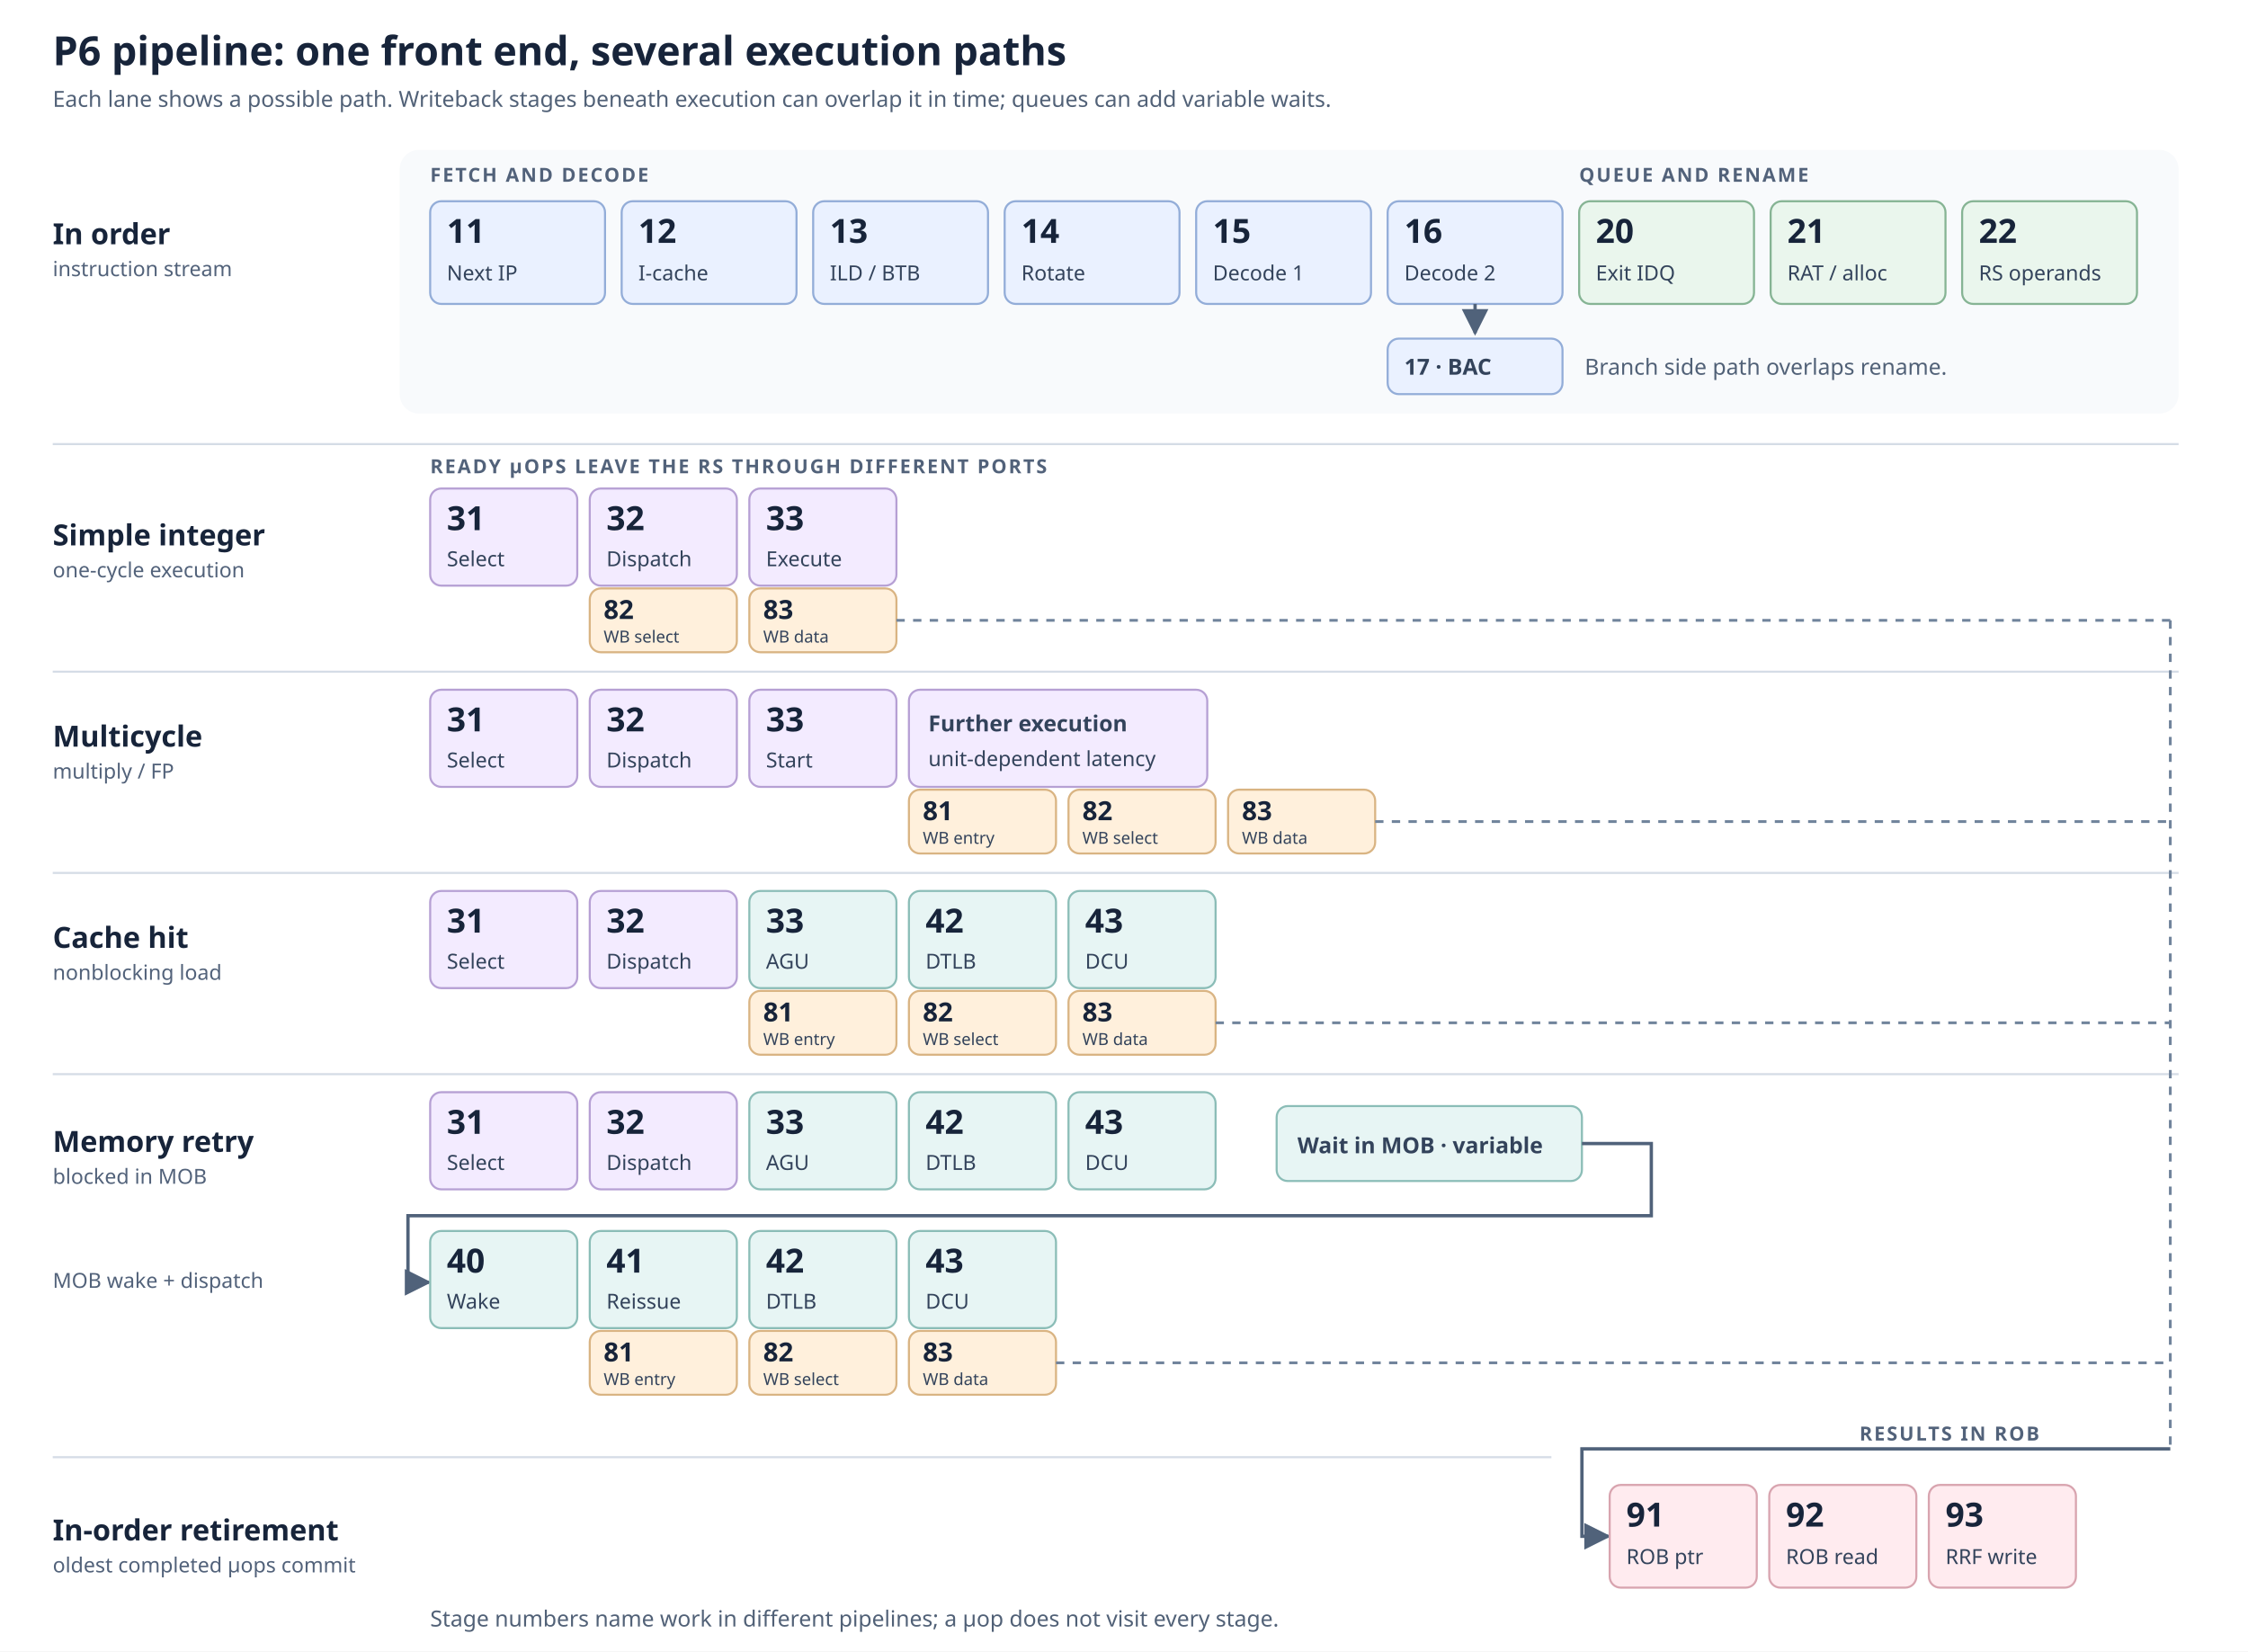
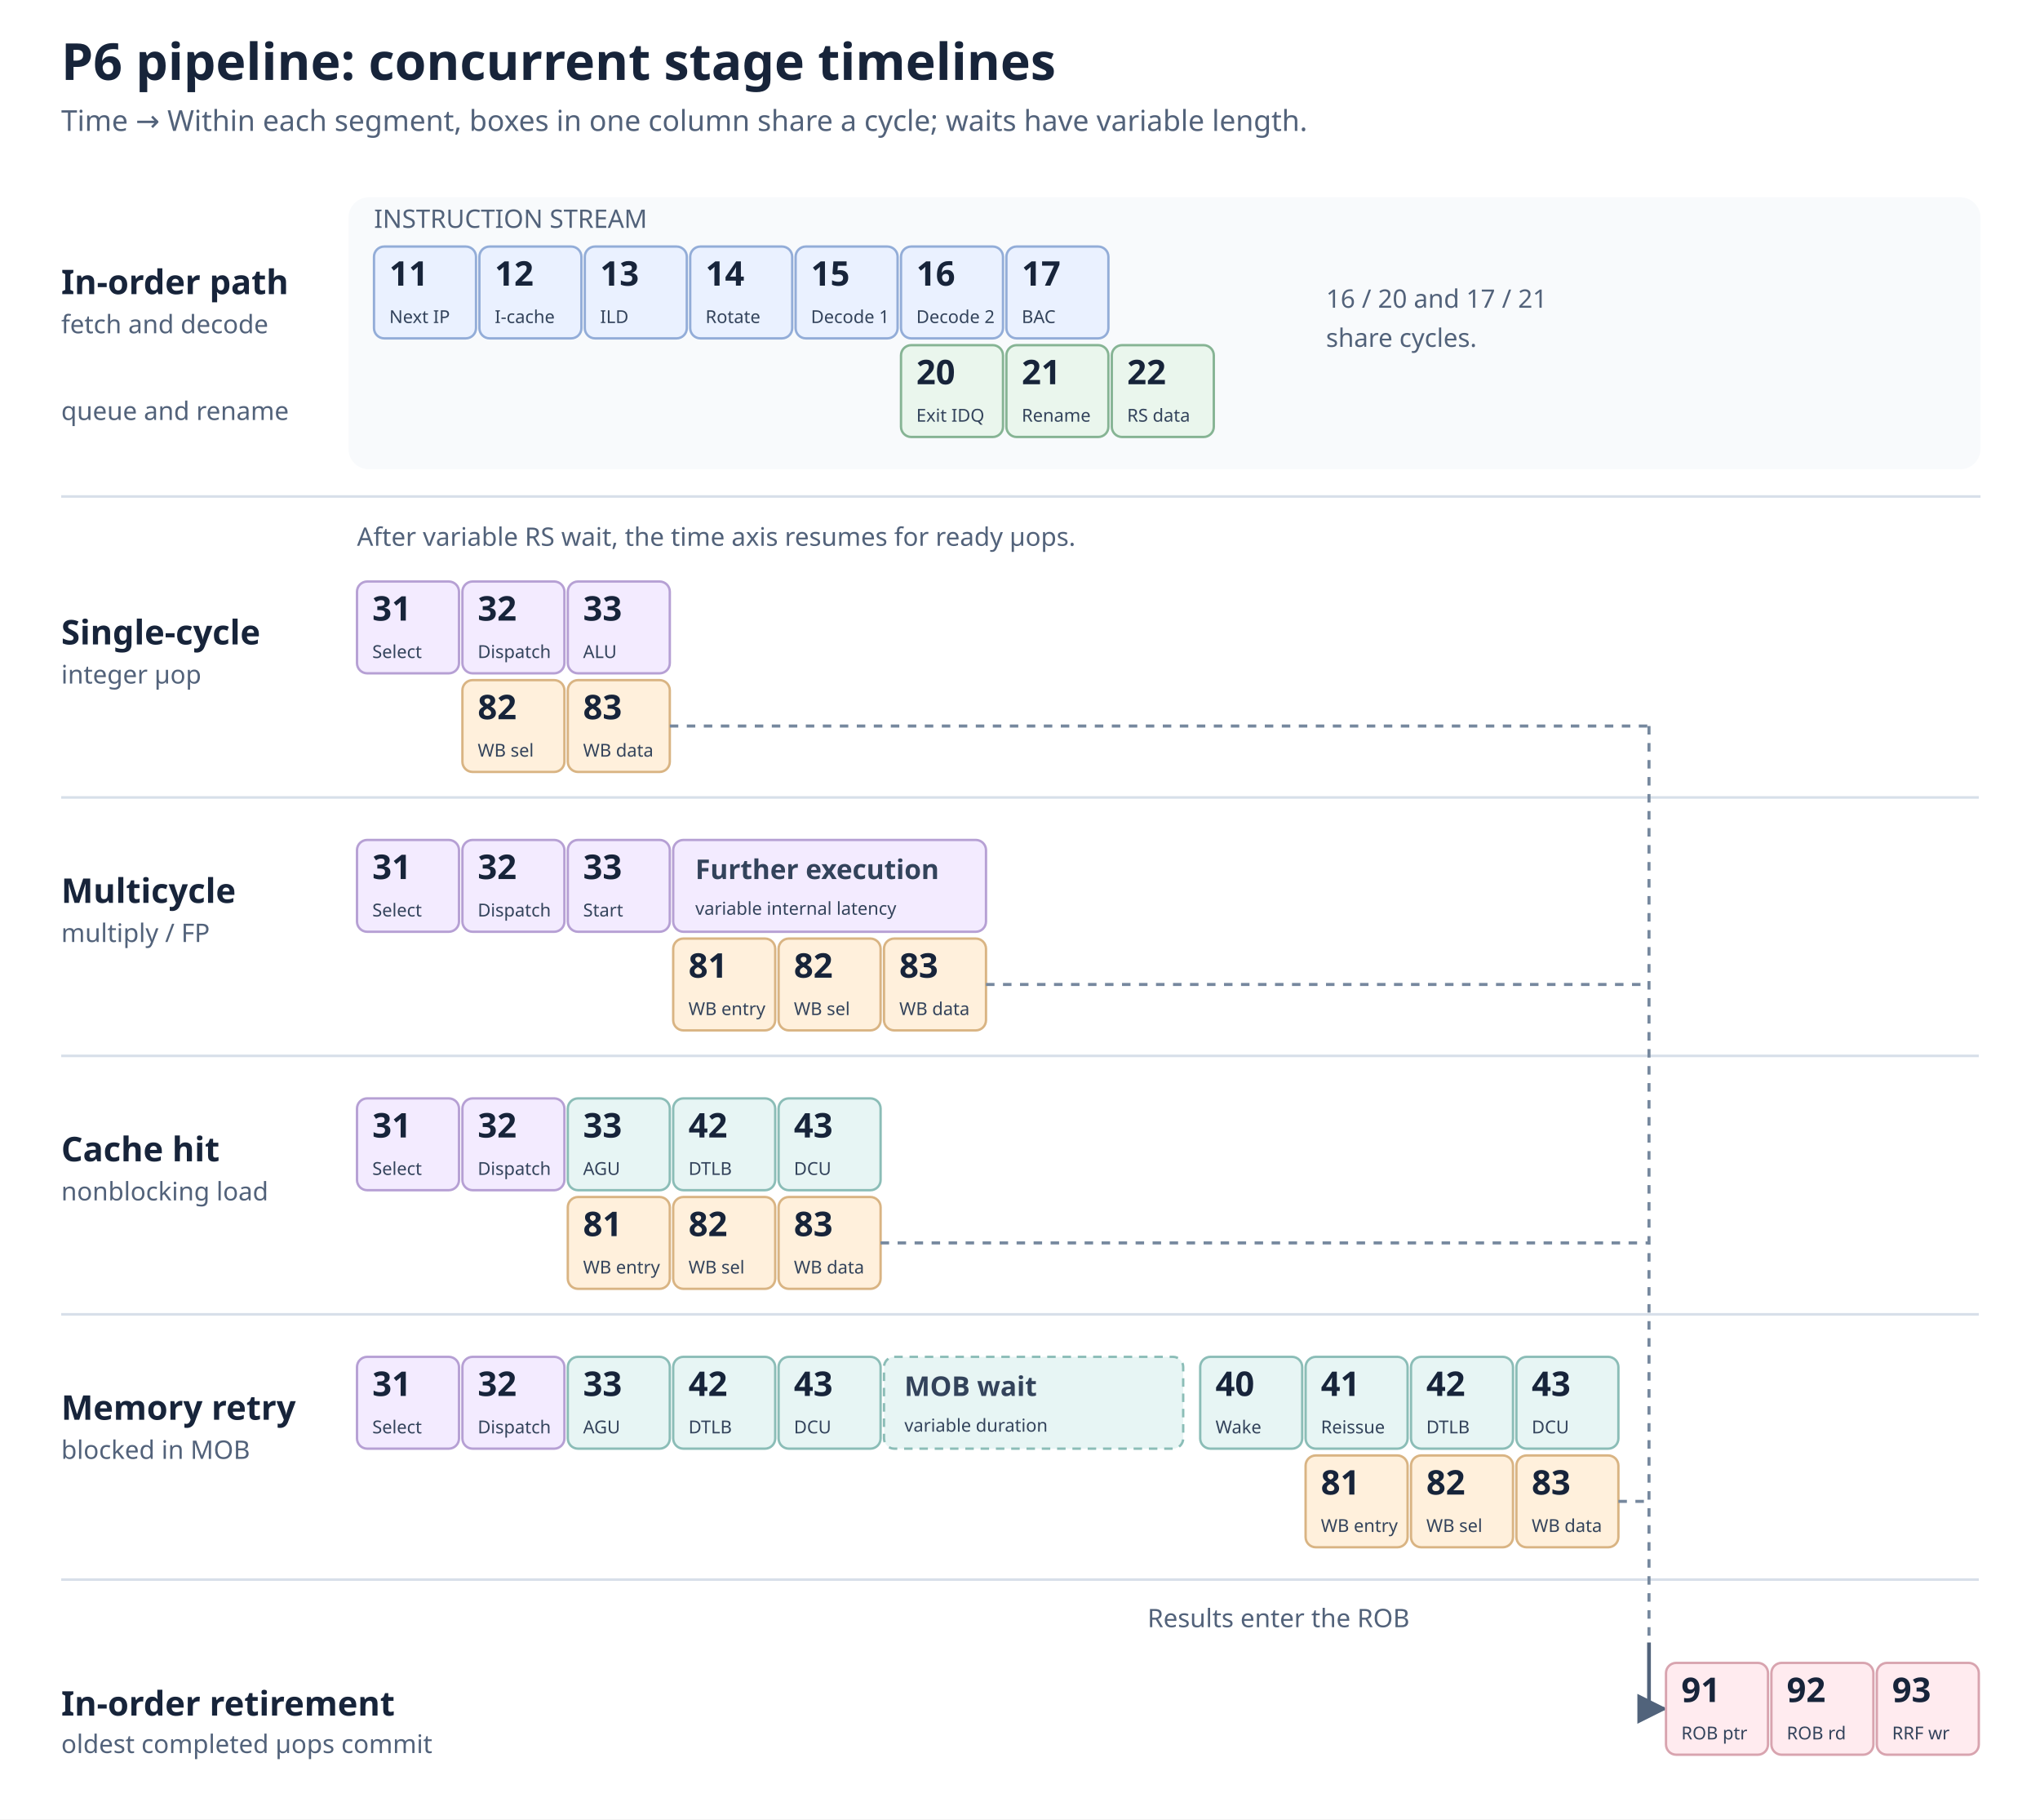
- <svg xmlns="http://www.w3.org/2000/svg" viewBox="0 0 1620 1190" role="img" aria-labelledby="title desc">
+ <svg xmlns="http://www.w3.org/2000/svg" viewBox="0 0 1200 1070" role="img" aria-labelledby="title desc">
  <defs>
    <marker id="arrow" viewBox="0 0 10 10" refX="9" refY="5" markerWidth="8" markerHeight="8" orient="auto">
-       <path d="M0 0 10 5 0 10Z" fill="#50627a" />
+       <path d="M0 0 10 5 0 10Z" fill="#51637b" />
    </marker>
  </defs>
  <style>
-     .title { font: 700 29px system-ui, sans-serif; fill: #17243a; }
-     .subtitle { font: 16px system-ui, sans-serif; fill: #516177; }
-     .group { font: 700 14px system-ui, sans-serif; letter-spacing: 1.3px; fill: #52627a; }
-     .lane-name { font: 700 21px system-ui, sans-serif; fill: #17243a; }
-     .lane-detail { font: 15px system-ui, sans-serif; fill: #52627a; }
-     .number { font: 700 24px system-ui, sans-serif; fill: #17243a; }
-     .function { font: 15px system-ui, sans-serif; fill: #33435b; }
-     .small { font: 700 16px system-ui, sans-serif; fill: #33435b; }
-     .mini-number { font: 700 19px system-ui, sans-serif; fill: #17243a; }
-     .mini-label { font: 12px system-ui, sans-serif; fill: #33435b; }
-     .card rect { stroke-width: 1.5; rx: 8; }
+     .title { font: 700 30px system-ui, sans-serif; fill: #17243a; }
+     .subtitle { font: 17px system-ui, sans-serif; fill: #52627a; }
+     .lane { font: 700 20px system-ui, sans-serif; fill: #17243a; }
+     .hint { font: 15px system-ui, sans-serif; fill: #52627a; }
+     .number { font: 700 20px system-ui, sans-serif; fill: #17243a; }
+     .label { font: 10.5px system-ui, sans-serif; fill: #33435b; }
+     .long-label { font: 700 16px system-ui, sans-serif; fill: #33435b; }
+     .cell rect, .long-cell rect { stroke-width: 1.4; rx: 6; }
    .front rect { fill: #eaf1ff; stroke: #93add8; }
    .rename rect { fill: #eaf6ed; stroke: #86b494; }
    .execute rect { fill: #f3ebff; stroke: #b6a0d4; }
    .memory rect { fill: #e7f5f4; stroke: #8bbdb7; }
    .writeback rect { fill: #fff0dc; stroke: #d9b483; }
    .retire rect { fill: #ffebef; stroke: #d8a4af; }
-     .flow { fill: none; stroke: #50627a; stroke-width: 2.4; marker-end: url(#arrow); }
-     .result { fill: none; stroke: #71849c; stroke-width: 2; stroke-dasharray: 6 6; }
-     .rule { stroke: #d5dce6; stroke-width: 1.5; }
+     .rule { stroke: #d7dfe9; stroke-width: 1.5; }
+     .guide { stroke: #e9eef5; stroke-width: 1.3; }
+     .result { fill: none; stroke: #76889e; stroke-width: 1.8; stroke-dasharray: 5 5; }
+     .flow { fill: none; stroke: #51637b; stroke-width: 2.2; marker-end: url(#arrow); }
  </style>
-   <rect width="1620" height="1190" fill="#fff" />
-   <text class="title" x="38" y="47">P6 pipeline: one front end, several execution paths</text>
-   <text class="subtitle" x="38" y="77">Each lane shows a possible path. Writeback stages beneath execution can overlap it in time; queues can add variable waits.</text>
-   <rect x="288" y="108" width="1282" height="190" rx="14" fill="#f8fafc" />
-   <text class="group" x="310" y="131">FETCH AND DECODE</text>
-   <text class="group" x="1138" y="131">QUEUE AND RENAME</text>
-   <text class="lane-name" x="38" y="176">In order</text>
-   <text class="lane-detail" x="38" y="199">instruction stream</text>
-   <g class="card front" transform="translate(310 145)">
-     <rect width="126" height="74" />
-     <text class="number" x="12" y="30">11</text>
-     <text class="function" x="12" y="57">Next IP</text>
-   </g>
-   <g class="card front" transform="translate(448 145)">
-     <rect width="126" height="74" />
-     <text class="number" x="12" y="30">12</text>
-     <text class="function" x="12" y="57">I-cache</text>
-   </g>
-   <g class="card front" transform="translate(586 145)">
-     <rect width="126" height="74" />
-     <text class="number" x="12" y="30">13</text>
-     <text class="function" x="12" y="57">ILD / BTB</text>
-   </g>
-   <g class="card front" transform="translate(724 145)">
-     <rect width="126" height="74" />
-     <text class="number" x="12" y="30">14</text>
-     <text class="function" x="12" y="57">Rotate</text>
-   </g>
-   <g class="card front" transform="translate(862 145)">
-     <rect width="126" height="74" />
-     <text class="number" x="12" y="30">15</text>
-     <text class="function" x="12" y="57">Decode 1</text>
-   </g>
-   <g class="card front" transform="translate(1000 145)">
-     <rect width="126" height="74" />
-     <text class="number" x="12" y="30">16</text>
-     <text class="function" x="12" y="57">Decode 2</text>
-   </g>
-   <g class="card rename" transform="translate(1138 145)">
-     <rect width="126" height="74" />
-     <text class="number" x="12" y="30">20</text>
-     <text class="function" x="12" y="57">Exit IDQ</text>
-   </g>
-   <g class="card rename" transform="translate(1276 145)">
-     <rect width="126" height="74" />
-     <text class="number" x="12" y="30">21</text>
-     <text class="function" x="12" y="57">RAT / alloc</text>
-   </g>
-   <g class="card rename" transform="translate(1414 145)">
-     <rect width="126" height="74" />
-     <text class="number" x="12" y="30">22</text>
-     <text class="function" x="12" y="57">RS operands</text>
-   </g>
-   <path class="flow" d="M1063 219V240" />
-   <g class="card front" transform="translate(1000 244)">
-     <rect width="126" height="40" />
-     <text class="small" x="12" y="26">17 · BAC</text>
-   </g>
-   <text class="subtitle" x="1142" y="270">Branch side path overlaps rename.</text>
-   <line class="rule" x1="38" y1="320" x2="1570" y2="320" />
-   <text class="group" x="310" y="341">READY µOPS LEAVE THE RS THROUGH DIFFERENT PORTS</text>
-   <text class="lane-name" x="38" y="393">Simple integer</text>
-   <text class="lane-detail" x="38" y="416">one-cycle execution</text>
-   <g class="card execute" transform="translate(310 352)">
-     <rect width="106" height="70" />
-     <text class="number" x="12" y="30">31</text>
-     <text class="function" x="12" y="56">Select</text>
-   </g>
-   <g class="card execute" transform="translate(425 352)">
-     <rect width="106" height="70" />
-     <text class="number" x="12" y="30">32</text>
-     <text class="function" x="12" y="56">Dispatch</text>
-   </g>
-   <g class="card execute" transform="translate(540 352)">
-     <rect width="106" height="70" />
-     <text class="number" x="12" y="30">33</text>
-     <text class="function" x="12" y="56">Execute</text>
-   </g>
-   <g class="card writeback" transform="translate(425 424)">
-     <rect width="106" height="46" />
-     <text class="mini-number" x="10" y="22">82</text>
-     <text class="mini-label" x="10" y="39">WB select</text>
-   </g>
-   <g class="card writeback" transform="translate(540 424)">
-     <rect width="106" height="46" />
-     <text class="mini-number" x="10" y="22">83</text>
-     <text class="mini-label" x="10" y="39">WB data</text>
-   </g>
-   <path class="result" d="M646 447H1564" />
-   <line class="rule" x1="38" y1="484" x2="1570" y2="484" />
-   <text class="lane-name" x="38" y="538">Multicycle</text>
-   <text class="lane-detail" x="38" y="561">multiply / FP</text>
-   <g class="card execute" transform="translate(310 497)">
-     <rect width="106" height="70" />
-     <text class="number" x="12" y="30">31</text>
-     <text class="function" x="12" y="56">Select</text>
-   </g>
-   <g class="card execute" transform="translate(425 497)">
-     <rect width="106" height="70" />
-     <text class="number" x="12" y="30">32</text>
-     <text class="function" x="12" y="56">Dispatch</text>
-   </g>
-   <g class="card execute" transform="translate(540 497)">
-     <rect width="106" height="70" />
-     <text class="number" x="12" y="30">33</text>
-     <text class="function" x="12" y="56">Start</text>
-   </g>
-   <g class="card execute" transform="translate(655 497)">
-     <rect width="215" height="70" />
-     <text class="small" x="14" y="30">Further execution</text>
-     <text class="function" x="14" y="55">unit-dependent latency</text>
-   </g>
-   <g class="card writeback" transform="translate(655 569)">
-     <rect width="106" height="46" />
-     <text class="mini-number" x="10" y="22">81</text>
-     <text class="mini-label" x="10" y="39">WB entry</text>
-   </g>
-   <g class="card writeback" transform="translate(770 569)">
-     <rect width="106" height="46" />
-     <text class="mini-number" x="10" y="22">82</text>
-     <text class="mini-label" x="10" y="39">WB select</text>
-   </g>
-   <g class="card writeback" transform="translate(885 569)">
-     <rect width="106" height="46" />
-     <text class="mini-number" x="10" y="22">83</text>
-     <text class="mini-label" x="10" y="39">WB data</text>
-   </g>
-   <path class="result" d="M991 592H1564" />
-   <line class="rule" x1="38" y1="629" x2="1570" y2="629" />
-   <text class="lane-name" x="38" y="683">Cache hit</text>
-   <text class="lane-detail" x="38" y="706">nonblocking load</text>
-   <g class="card execute" transform="translate(310 642)">
-     <rect width="106" height="70" />
-     <text class="number" x="12" y="30">31</text>
-     <text class="function" x="12" y="56">Select</text>
-   </g>
-   <g class="card execute" transform="translate(425 642)">
-     <rect width="106" height="70" />
-     <text class="number" x="12" y="30">32</text>
-     <text class="function" x="12" y="56">Dispatch</text>
-   </g>
-   <g class="card memory" transform="translate(540 642)">
-     <rect width="106" height="70" />
-     <text class="number" x="12" y="30">33</text>
-     <text class="function" x="12" y="56">AGU</text>
-   </g>
-   <g class="card memory" transform="translate(655 642)">
-     <rect width="106" height="70" />
-     <text class="number" x="12" y="30">42</text>
-     <text class="function" x="12" y="56">DTLB</text>
-   </g>
-   <g class="card memory" transform="translate(770 642)">
-     <rect width="106" height="70" />
-     <text class="number" x="12" y="30">43</text>
-     <text class="function" x="12" y="56">DCU</text>
-   </g>
-   <g class="card writeback" transform="translate(540 714)">
-     <rect width="106" height="46" />
-     <text class="mini-number" x="10" y="22">81</text>
-     <text class="mini-label" x="10" y="39">WB entry</text>
-   </g>
-   <g class="card writeback" transform="translate(655 714)">
-     <rect width="106" height="46" />
-     <text class="mini-number" x="10" y="22">82</text>
-     <text class="mini-label" x="10" y="39">WB select</text>
-   </g>
-   <g class="card writeback" transform="translate(770 714)">
-     <rect width="106" height="46" />
-     <text class="mini-number" x="10" y="22">83</text>
-     <text class="mini-label" x="10" y="39">WB data</text>
-   </g>
-   <path class="result" d="M876 737H1564" />
-   <line class="rule" x1="38" y1="774" x2="1570" y2="774" />
-   <text class="lane-name" x="38" y="830">Memory retry</text>
-   <text class="lane-detail" x="38" y="853">blocked in MOB</text>
-   <g class="card execute" transform="translate(310 787)">
-     <rect width="106" height="70" />
-     <text class="number" x="12" y="30">31</text>
-     <text class="function" x="12" y="56">Select</text>
-   </g>
-   <g class="card execute" transform="translate(425 787)">
-     <rect width="106" height="70" />
-     <text class="number" x="12" y="30">32</text>
-     <text class="function" x="12" y="56">Dispatch</text>
-   </g>
-   <g class="card memory" transform="translate(540 787)">
-     <rect width="106" height="70" />
-     <text class="number" x="12" y="30">33</text>
-     <text class="function" x="12" y="56">AGU</text>
-   </g>
-   <g class="card memory" transform="translate(655 787)">
-     <rect width="106" height="70" />
-     <text class="number" x="12" y="30">42</text>
-     <text class="function" x="12" y="56">DTLB</text>
-   </g>
-   <g class="card memory" transform="translate(770 787)">
-     <rect width="106" height="70" />
-     <text class="number" x="12" y="30">43</text>
-     <text class="function" x="12" y="56">DCU</text>
-   </g>
-   <g class="card memory" transform="translate(920 797)">
-     <rect width="220" height="54" />
-     <text class="small" x="15" y="34">Wait in MOB · variable</text>
-   </g>
-   <path class="flow" d="M1140 824H1190V876H294V924H309" />
-   <text class="lane-detail" x="38" y="928">MOB wake + dispatch</text>
-   <g class="card memory" transform="translate(310 887)">
-     <rect width="106" height="70" />
-     <text class="number" x="12" y="30">40</text>
-     <text class="function" x="12" y="56">Wake</text>
-   </g>
-   <g class="card memory" transform="translate(425 887)">
-     <rect width="106" height="70" />
-     <text class="number" x="12" y="30">41</text>
-     <text class="function" x="12" y="56">Reissue</text>
-   </g>
-   <g class="card memory" transform="translate(540 887)">
-     <rect width="106" height="70" />
-     <text class="number" x="12" y="30">42</text>
-     <text class="function" x="12" y="56">DTLB</text>
-   </g>
-   <g class="card memory" transform="translate(655 887)">
-     <rect width="106" height="70" />
-     <text class="number" x="12" y="30">43</text>
-     <text class="function" x="12" y="56">DCU</text>
-   </g>
-   <g class="card writeback" transform="translate(425 959)">
-     <rect width="106" height="46" />
-     <text class="mini-number" x="10" y="22">81</text>
-     <text class="mini-label" x="10" y="39">WB entry</text>
-   </g>
-   <g class="card writeback" transform="translate(540 959)">
-     <rect width="106" height="46" />
-     <text class="mini-number" x="10" y="22">82</text>
-     <text class="mini-label" x="10" y="39">WB select</text>
-   </g>
-   <g class="card writeback" transform="translate(655 959)">
-     <rect width="106" height="46" />
-     <text class="mini-number" x="10" y="22">83</text>
-     <text class="mini-label" x="10" y="39">WB data</text>
-   </g>
-   <path class="result" d="M761 982H1564" />
-   <path class="result" d="M1564 447V1044" />
-   <text class="group" x="1340" y="1038">RESULTS IN ROB</text>
-   <path class="flow" d="M1564 1044H1140V1107H1159" />
-   <line class="rule" x1="38" y1="1050" x2="1118" y2="1050" />
-   <text class="lane-name" x="38" y="1110">In-order retirement</text>
-   <text class="lane-detail" x="38" y="1133">oldest completed µops commit</text>
-   <g class="card retire" transform="translate(1160 1070)">
-     <rect width="106" height="74" />
-     <text class="number" x="12" y="30">91</text>
-     <text class="function" x="12" y="57">ROB ptr</text>
-   </g>
-   <g class="card retire" transform="translate(1275 1070)">
-     <rect width="106" height="74" />
-     <text class="number" x="12" y="30">92</text>
-     <text class="function" x="12" y="57">ROB read</text>
-   </g>
-   <g class="card retire" transform="translate(1390 1070)">
-     <rect width="106" height="74" />
-     <text class="number" x="12" y="30">93</text>
-     <text class="function" x="12" y="57">RRF write</text>
-   </g>
-   <text class="subtitle" x="310" y="1172">Stage numbers name work in different pipelines; a µop does not visit every stage.</text>
+   <rect width="1200" height="1070" fill="#fff" />
+   <text class="title" x="36" y="47">P6 pipeline: concurrent stage timelines</text>
+   <text class="subtitle" x="36" y="77">Time →  Within each segment, boxes in one column share a cycle; waits have variable length.</text>
+   <rect x="205" y="116" width="960" height="160" rx="12" fill="#f8fafc" />
+   <text class="lane" x="36" y="173">In-order path</text>
+   <text class="hint" x="36" y="196">fetch and decode</text>
+   <text class="hint" x="36" y="247">queue and rename</text>
+   <text class="hint" x="220" y="134">INSTRUCTION STREAM</text>
+   <g class="cell front" transform="translate(220 145)">
+     <rect width="60" height="54" />
+     <text class="number" x="9" y="23">11</text>
+     <text class="label" x="9" y="45">Next IP</text>
+   </g>
+   <g class="cell front" transform="translate(282 145)">
+     <rect width="60" height="54" />
+     <text class="number" x="9" y="23">12</text>
+     <text class="label" x="9" y="45">I-cache</text>
+   </g>
+   <g class="cell front" transform="translate(344 145)">
+     <rect width="60" height="54" />
+     <text class="number" x="9" y="23">13</text>
+     <text class="label" x="9" y="45">ILD</text>
+   </g>
+   <g class="cell front" transform="translate(406 145)">
+     <rect width="60" height="54" />
+     <text class="number" x="9" y="23">14</text>
+     <text class="label" x="9" y="45">Rotate</text>
+   </g>
+   <g class="cell front" transform="translate(468 145)">
+     <rect width="60" height="54" />
+     <text class="number" x="9" y="23">15</text>
+     <text class="label" x="9" y="45">Decode 1</text>
+   </g>
+   <g class="cell front" transform="translate(530 145)">
+     <rect width="60" height="54" />
+     <text class="number" x="9" y="23">16</text>
+     <text class="label" x="9" y="45">Decode 2</text>
+   </g>
+   <g class="cell front" transform="translate(592 145)">
+     <rect width="60" height="54" />
+     <text class="number" x="9" y="23">17</text>
+     <text class="label" x="9" y="45">BAC</text>
+   </g>
+   <g class="cell rename" transform="translate(530 203)">
+     <rect width="60" height="54" />
+     <text class="number" x="9" y="23">20</text>
+     <text class="label" x="9" y="45">Exit IDQ</text>
+   </g>
+   <g class="cell rename" transform="translate(592 203)">
+     <rect width="60" height="54" />
+     <text class="number" x="9" y="23">21</text>
+     <text class="label" x="9" y="45">Rename</text>
+   </g>
+   <g class="cell rename" transform="translate(654 203)">
+     <rect width="60" height="54" />
+     <text class="number" x="9" y="23">22</text>
+     <text class="label" x="9" y="45">RS data</text>
+   </g>
+   <text class="hint" x="780" y="181">16 / 20 and 17 / 21</text>
+   <text class="hint" x="780" y="204">share cycles.</text>
+   <line class="rule" x1="36" y1="292" x2="1165" y2="292" />
+   <text class="hint" x="210" y="321">After variable RS wait, the time axis resumes for ready µops.</text>
+   <g transform="translate(-630 0)">
+     <text class="lane" x="666" y="379">Single-cycle</text>
+     <text class="hint" x="666" y="402">integer µop</text>
+     <g class="cell execute" transform="translate(840 342)">
+       <rect width="60" height="54" />
+       <text class="number" x="9" y="23">31</text>
+       <text class="label" x="9" y="45">Select</text>
+     </g>
+     <g class="cell execute" transform="translate(902 342)">
+       <rect width="60" height="54" />
+       <text class="number" x="9" y="23">32</text>
+       <text class="label" x="9" y="45">Dispatch</text>
+     </g>
+     <g class="cell execute" transform="translate(964 342)">
+       <rect width="60" height="54" />
+       <text class="number" x="9" y="23">33</text>
+       <text class="label" x="9" y="45">ALU</text>
+     </g>
+     <g class="cell writeback" transform="translate(902 400)">
+       <rect width="60" height="54" />
+       <text class="number" x="9" y="23">82</text>
+       <text class="label" x="9" y="45">WB sel</text>
+     </g>
+     <g class="cell writeback" transform="translate(964 400)">
+       <rect width="60" height="54" />
+       <text class="number" x="9" y="23">83</text>
+       <text class="label" x="9" y="45">WB data</text>
+     </g>
+     <path class="result" d="M1024 427H1600" />
+     <line class="rule" x1="666" y1="469" x2="1794" y2="469" />
+     <text class="lane" x="666" y="531">Multicycle</text>
+     <text class="hint" x="666" y="554">multiply / FP</text>
+     <g class="cell execute" transform="translate(840 494)">
+       <rect width="60" height="54" />
+       <text class="number" x="9" y="23">31</text>
+       <text class="label" x="9" y="45">Select</text>
+     </g>
+     <g class="cell execute" transform="translate(902 494)">
+       <rect width="60" height="54" />
+       <text class="number" x="9" y="23">32</text>
+       <text class="label" x="9" y="45">Dispatch</text>
+     </g>
+     <g class="cell execute" transform="translate(964 494)">
+       <rect width="60" height="54" />
+       <text class="number" x="9" y="23">33</text>
+       <text class="label" x="9" y="45">Start</text>
+     </g>
+     <g class="long-cell execute" transform="translate(1026 494)">
+       <rect width="184" height="54" />
+       <text class="long-label" x="13" y="23">Further execution</text>
+       <text class="label" x="13" y="44">variable internal latency</text>
+     </g>
+     <g class="cell writeback" transform="translate(1026 552)">
+       <rect width="60" height="54" />
+       <text class="number" x="9" y="23">81</text>
+       <text class="label" x="9" y="45">WB entry</text>
+     </g>
+     <g class="cell writeback" transform="translate(1088 552)">
+       <rect width="60" height="54" />
+       <text class="number" x="9" y="23">82</text>
+       <text class="label" x="9" y="45">WB sel</text>
+     </g>
+     <g class="cell writeback" transform="translate(1150 552)">
+       <rect width="60" height="54" />
+       <text class="number" x="9" y="23">83</text>
+       <text class="label" x="9" y="45">WB data</text>
+     </g>
+     <path class="result" d="M1210 579H1600" />
+     <line class="rule" x1="666" y1="621" x2="1794" y2="621" />
+     <text class="lane" x="666" y="683">Cache hit</text>
+     <text class="hint" x="666" y="706">nonblocking load</text>
+     <g class="cell execute" transform="translate(840 646)">
+       <rect width="60" height="54" />
+       <text class="number" x="9" y="23">31</text>
+       <text class="label" x="9" y="45">Select</text>
+     </g>
+     <g class="cell execute" transform="translate(902 646)">
+       <rect width="60" height="54" />
+       <text class="number" x="9" y="23">32</text>
+       <text class="label" x="9" y="45">Dispatch</text>
+     </g>
+     <g class="cell memory" transform="translate(964 646)">
+       <rect width="60" height="54" />
+       <text class="number" x="9" y="23">33</text>
+       <text class="label" x="9" y="45">AGU</text>
+     </g>
+     <g class="cell memory" transform="translate(1026 646)">
+       <rect width="60" height="54" />
+       <text class="number" x="9" y="23">42</text>
+       <text class="label" x="9" y="45">DTLB</text>
+     </g>
+     <g class="cell memory" transform="translate(1088 646)">
+       <rect width="60" height="54" />
+       <text class="number" x="9" y="23">43</text>
+       <text class="label" x="9" y="45">DCU</text>
+     </g>
+     <g class="cell writeback" transform="translate(964 704)">
+       <rect width="60" height="54" />
+       <text class="number" x="9" y="23">81</text>
+       <text class="label" x="9" y="45">WB entry</text>
+     </g>
+     <g class="cell writeback" transform="translate(1026 704)">
+       <rect width="60" height="54" />
+       <text class="number" x="9" y="23">82</text>
+       <text class="label" x="9" y="45">WB sel</text>
+     </g>
+     <g class="cell writeback" transform="translate(1088 704)">
+       <rect width="60" height="54" />
+       <text class="number" x="9" y="23">83</text>
+       <text class="label" x="9" y="45">WB data</text>
+     </g>
+     <path class="result" d="M1148 731H1600" />
+     <line class="rule" x1="666" y1="773" x2="1794" y2="773" />
+     <text class="lane" x="666" y="835">Memory retry</text>
+     <text class="hint" x="666" y="858">blocked in MOB</text>
+     <g class="cell execute" transform="translate(840 798)">
+       <rect width="60" height="54" />
+       <text class="number" x="9" y="23">31</text>
+       <text class="label" x="9" y="45">Select</text>
+     </g>
+     <g class="cell execute" transform="translate(902 798)">
+       <rect width="60" height="54" />
+       <text class="number" x="9" y="23">32</text>
+       <text class="label" x="9" y="45">Dispatch</text>
+     </g>
+     <g class="cell memory" transform="translate(964 798)">
+       <rect width="60" height="54" />
+       <text class="number" x="9" y="23">33</text>
+       <text class="label" x="9" y="45">AGU</text>
+     </g>
+     <g class="cell memory" transform="translate(1026 798)">
+       <rect width="60" height="54" />
+       <text class="number" x="9" y="23">42</text>
+       <text class="label" x="9" y="45">DTLB</text>
+     </g>
+     <g class="cell memory" transform="translate(1088 798)">
+       <rect width="60" height="54" />
+       <text class="number" x="9" y="23">43</text>
+       <text class="label" x="9" y="45">DCU</text>
+     </g>
+     <g class="long-cell memory" transform="translate(1150 798)">
+       <rect width="176" height="54" stroke-dasharray="5 4" />
+       <text class="long-label" x="12" y="23">MOB wait</text>
+       <text class="label" x="12" y="44">variable duration</text>
+     </g>
+     <g class="cell memory" transform="translate(1336 798)">
+       <rect width="60" height="54" />
+       <text class="number" x="9" y="23">40</text>
+       <text class="label" x="9" y="45">Wake</text>
+     </g>
+     <g class="cell memory" transform="translate(1398 798)">
+       <rect width="60" height="54" />
+       <text class="number" x="9" y="23">41</text>
+       <text class="label" x="9" y="45">Reissue</text>
+     </g>
+     <g class="cell memory" transform="translate(1460 798)">
+       <rect width="60" height="54" />
+       <text class="number" x="9" y="23">42</text>
+       <text class="label" x="9" y="45">DTLB</text>
+     </g>
+     <g class="cell memory" transform="translate(1522 798)">
+       <rect width="60" height="54" />
+       <text class="number" x="9" y="23">43</text>
+       <text class="label" x="9" y="45">DCU</text>
+     </g>
+     <g class="cell writeback" transform="translate(1398 856)">
+       <rect width="60" height="54" />
+       <text class="number" x="9" y="23">81</text>
+       <text class="label" x="9" y="45">WB entry</text>
+     </g>
+     <g class="cell writeback" transform="translate(1460 856)">
+       <rect width="60" height="54" />
+       <text class="number" x="9" y="23">82</text>
+       <text class="label" x="9" y="45">WB sel</text>
+     </g>
+     <g class="cell writeback" transform="translate(1522 856)">
+       <rect width="60" height="54" />
+       <text class="number" x="9" y="23">83</text>
+       <text class="label" x="9" y="45">WB data</text>
+     </g>
+     <path class="result" d="M1582 883H1600" />
+     <line class="rule" x1="666" y1="929" x2="1794" y2="929" />
+     <path class="result" d="M1600 427V966" />
+     <text class="hint" x="1305" y="957">Results enter the ROB</text>
+     <path class="flow" d="M1600 966V1005H1609" />
+     <text class="lane" x="666" y="1009">In-order retirement</text>
+     <text class="hint" x="666" y="1031">oldest completed µops commit</text>
+     <g class="cell retire" transform="translate(1610 978)">
+       <rect width="60" height="54" />
+       <text class="number" x="9" y="23">91</text>
+       <text class="label" x="9" y="45">ROB ptr</text>
+     </g>
+     <g class="cell retire" transform="translate(1672 978)">
+       <rect width="60" height="54" />
+       <text class="number" x="9" y="23">92</text>
+       <text class="label" x="9" y="45">ROB rd</text>
+     </g>
+     <g class="cell retire" transform="translate(1734 978)">
+       <rect width="60" height="54" />
+       <text class="number" x="9" y="23">93</text>
+       <text class="label" x="9" y="45">RRF wr</text>
+     </g>
+   </g>
</svg>
